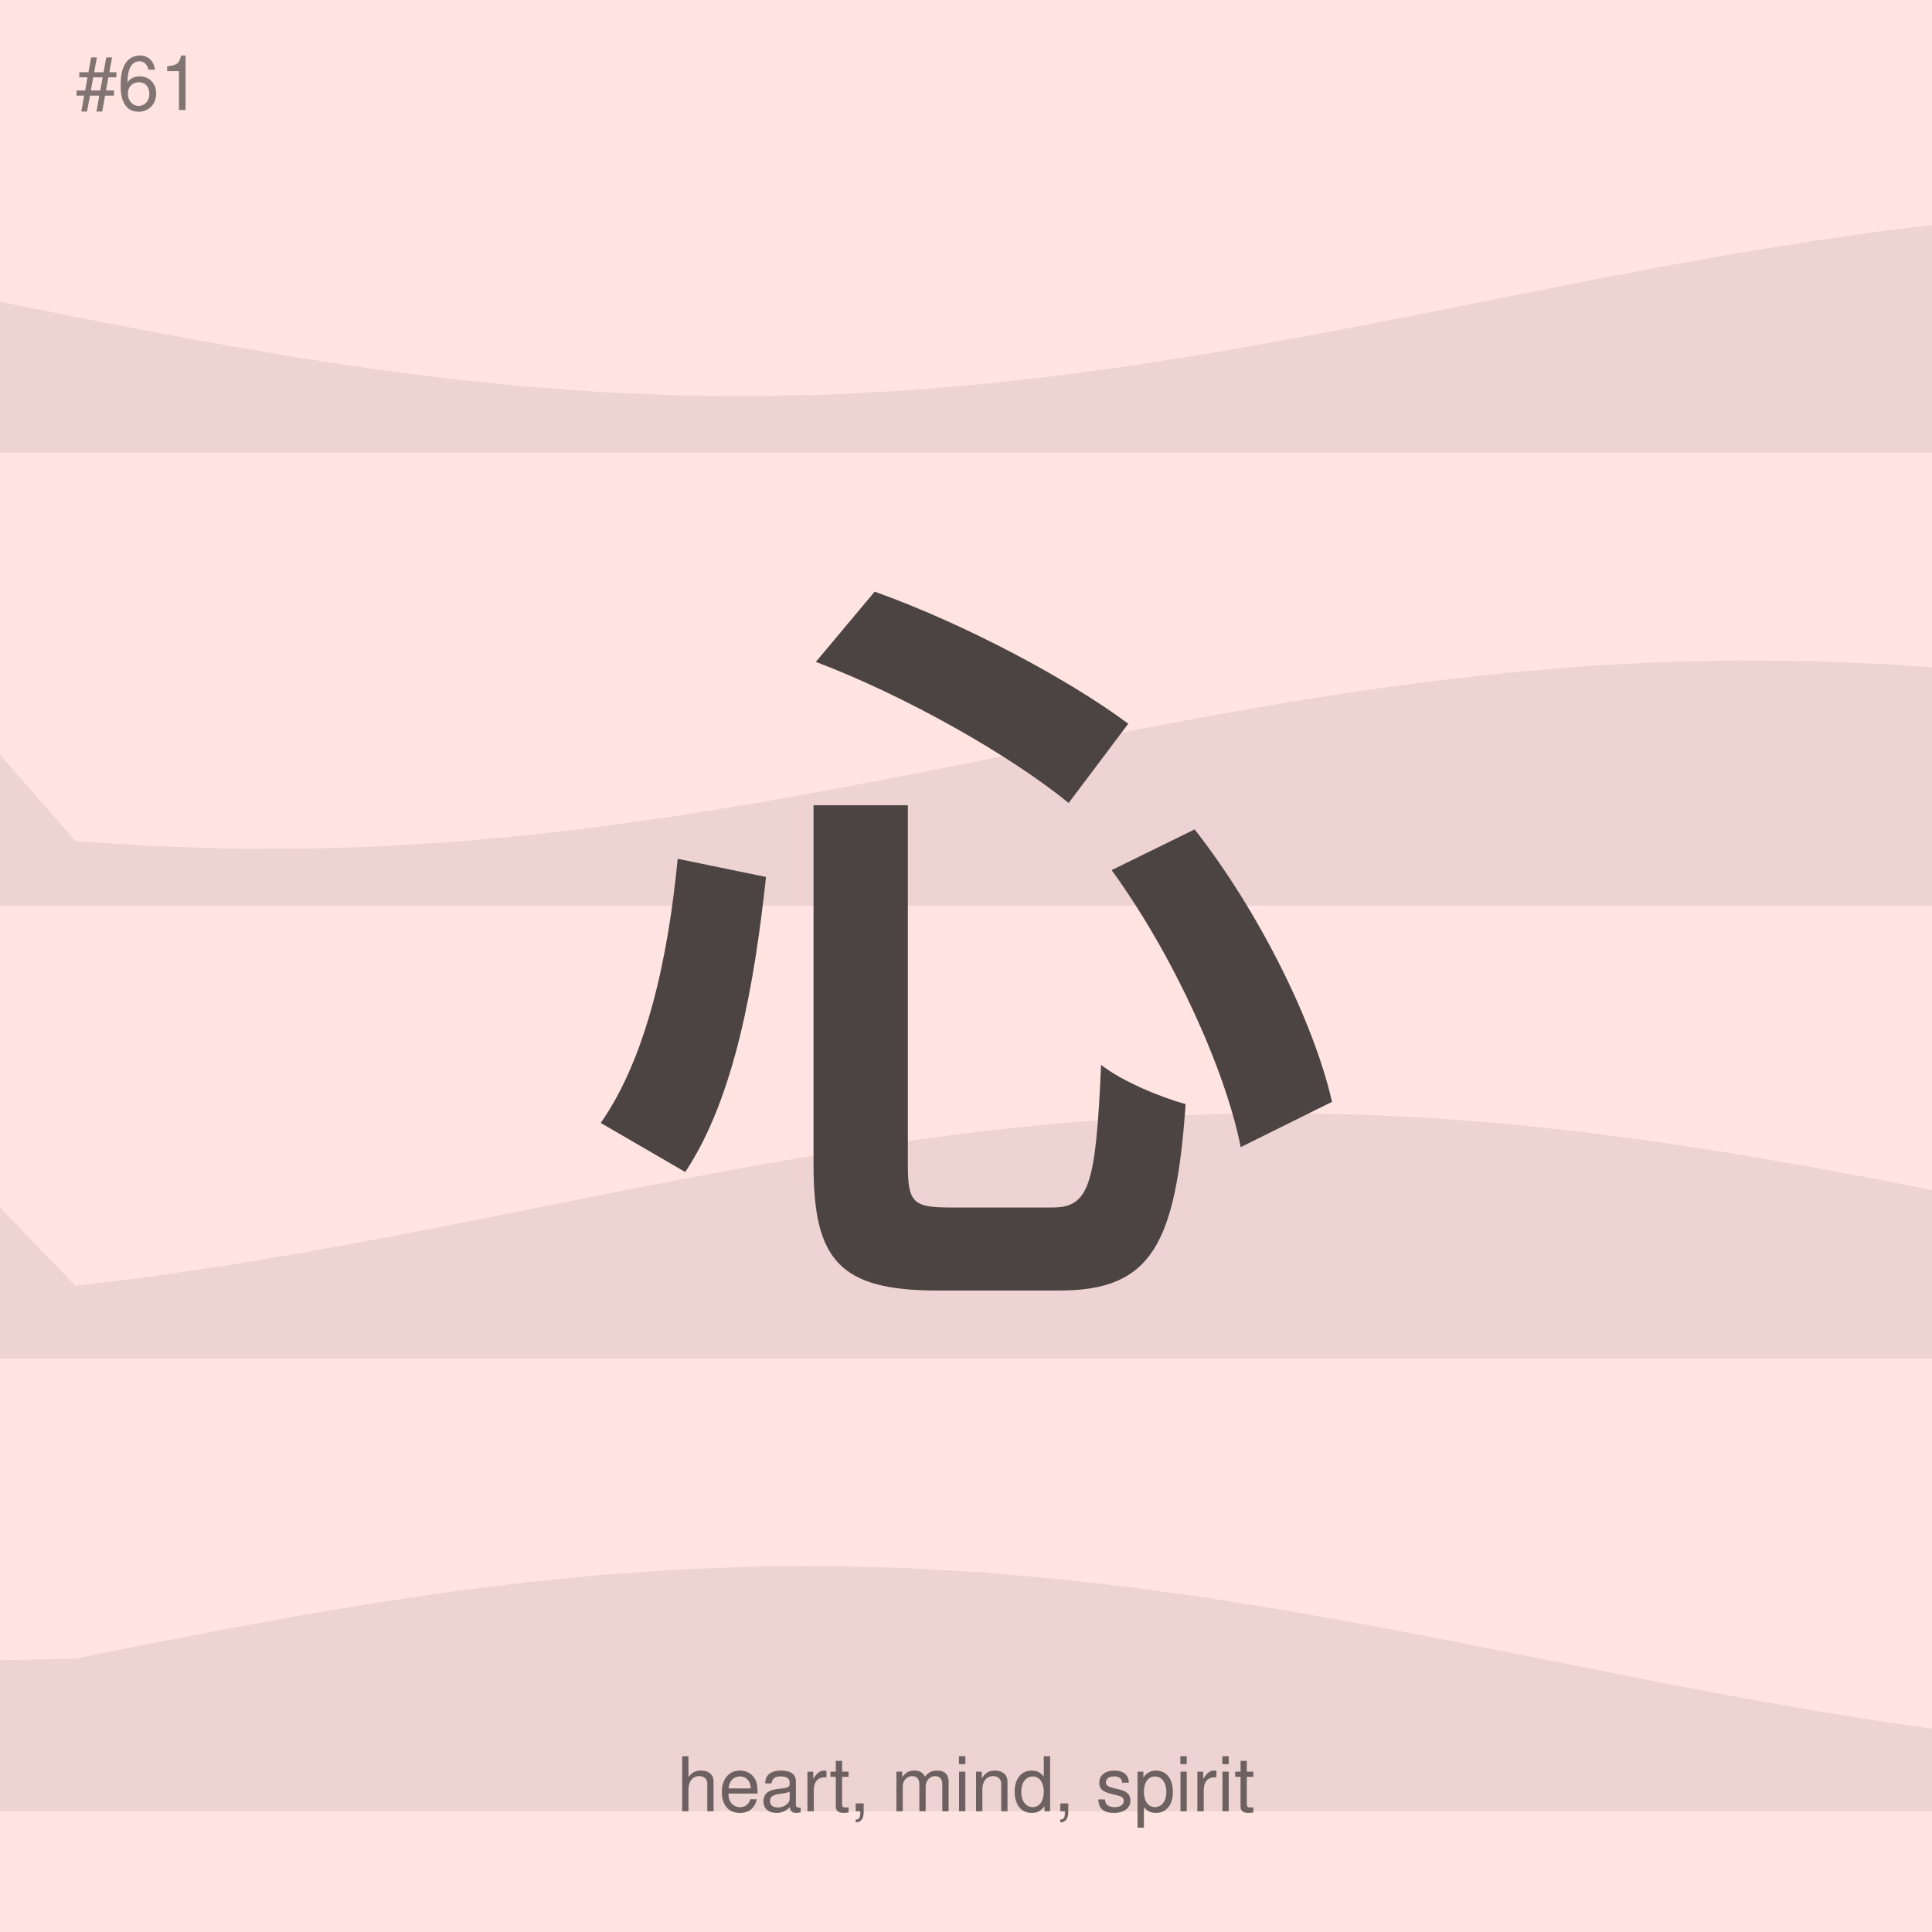
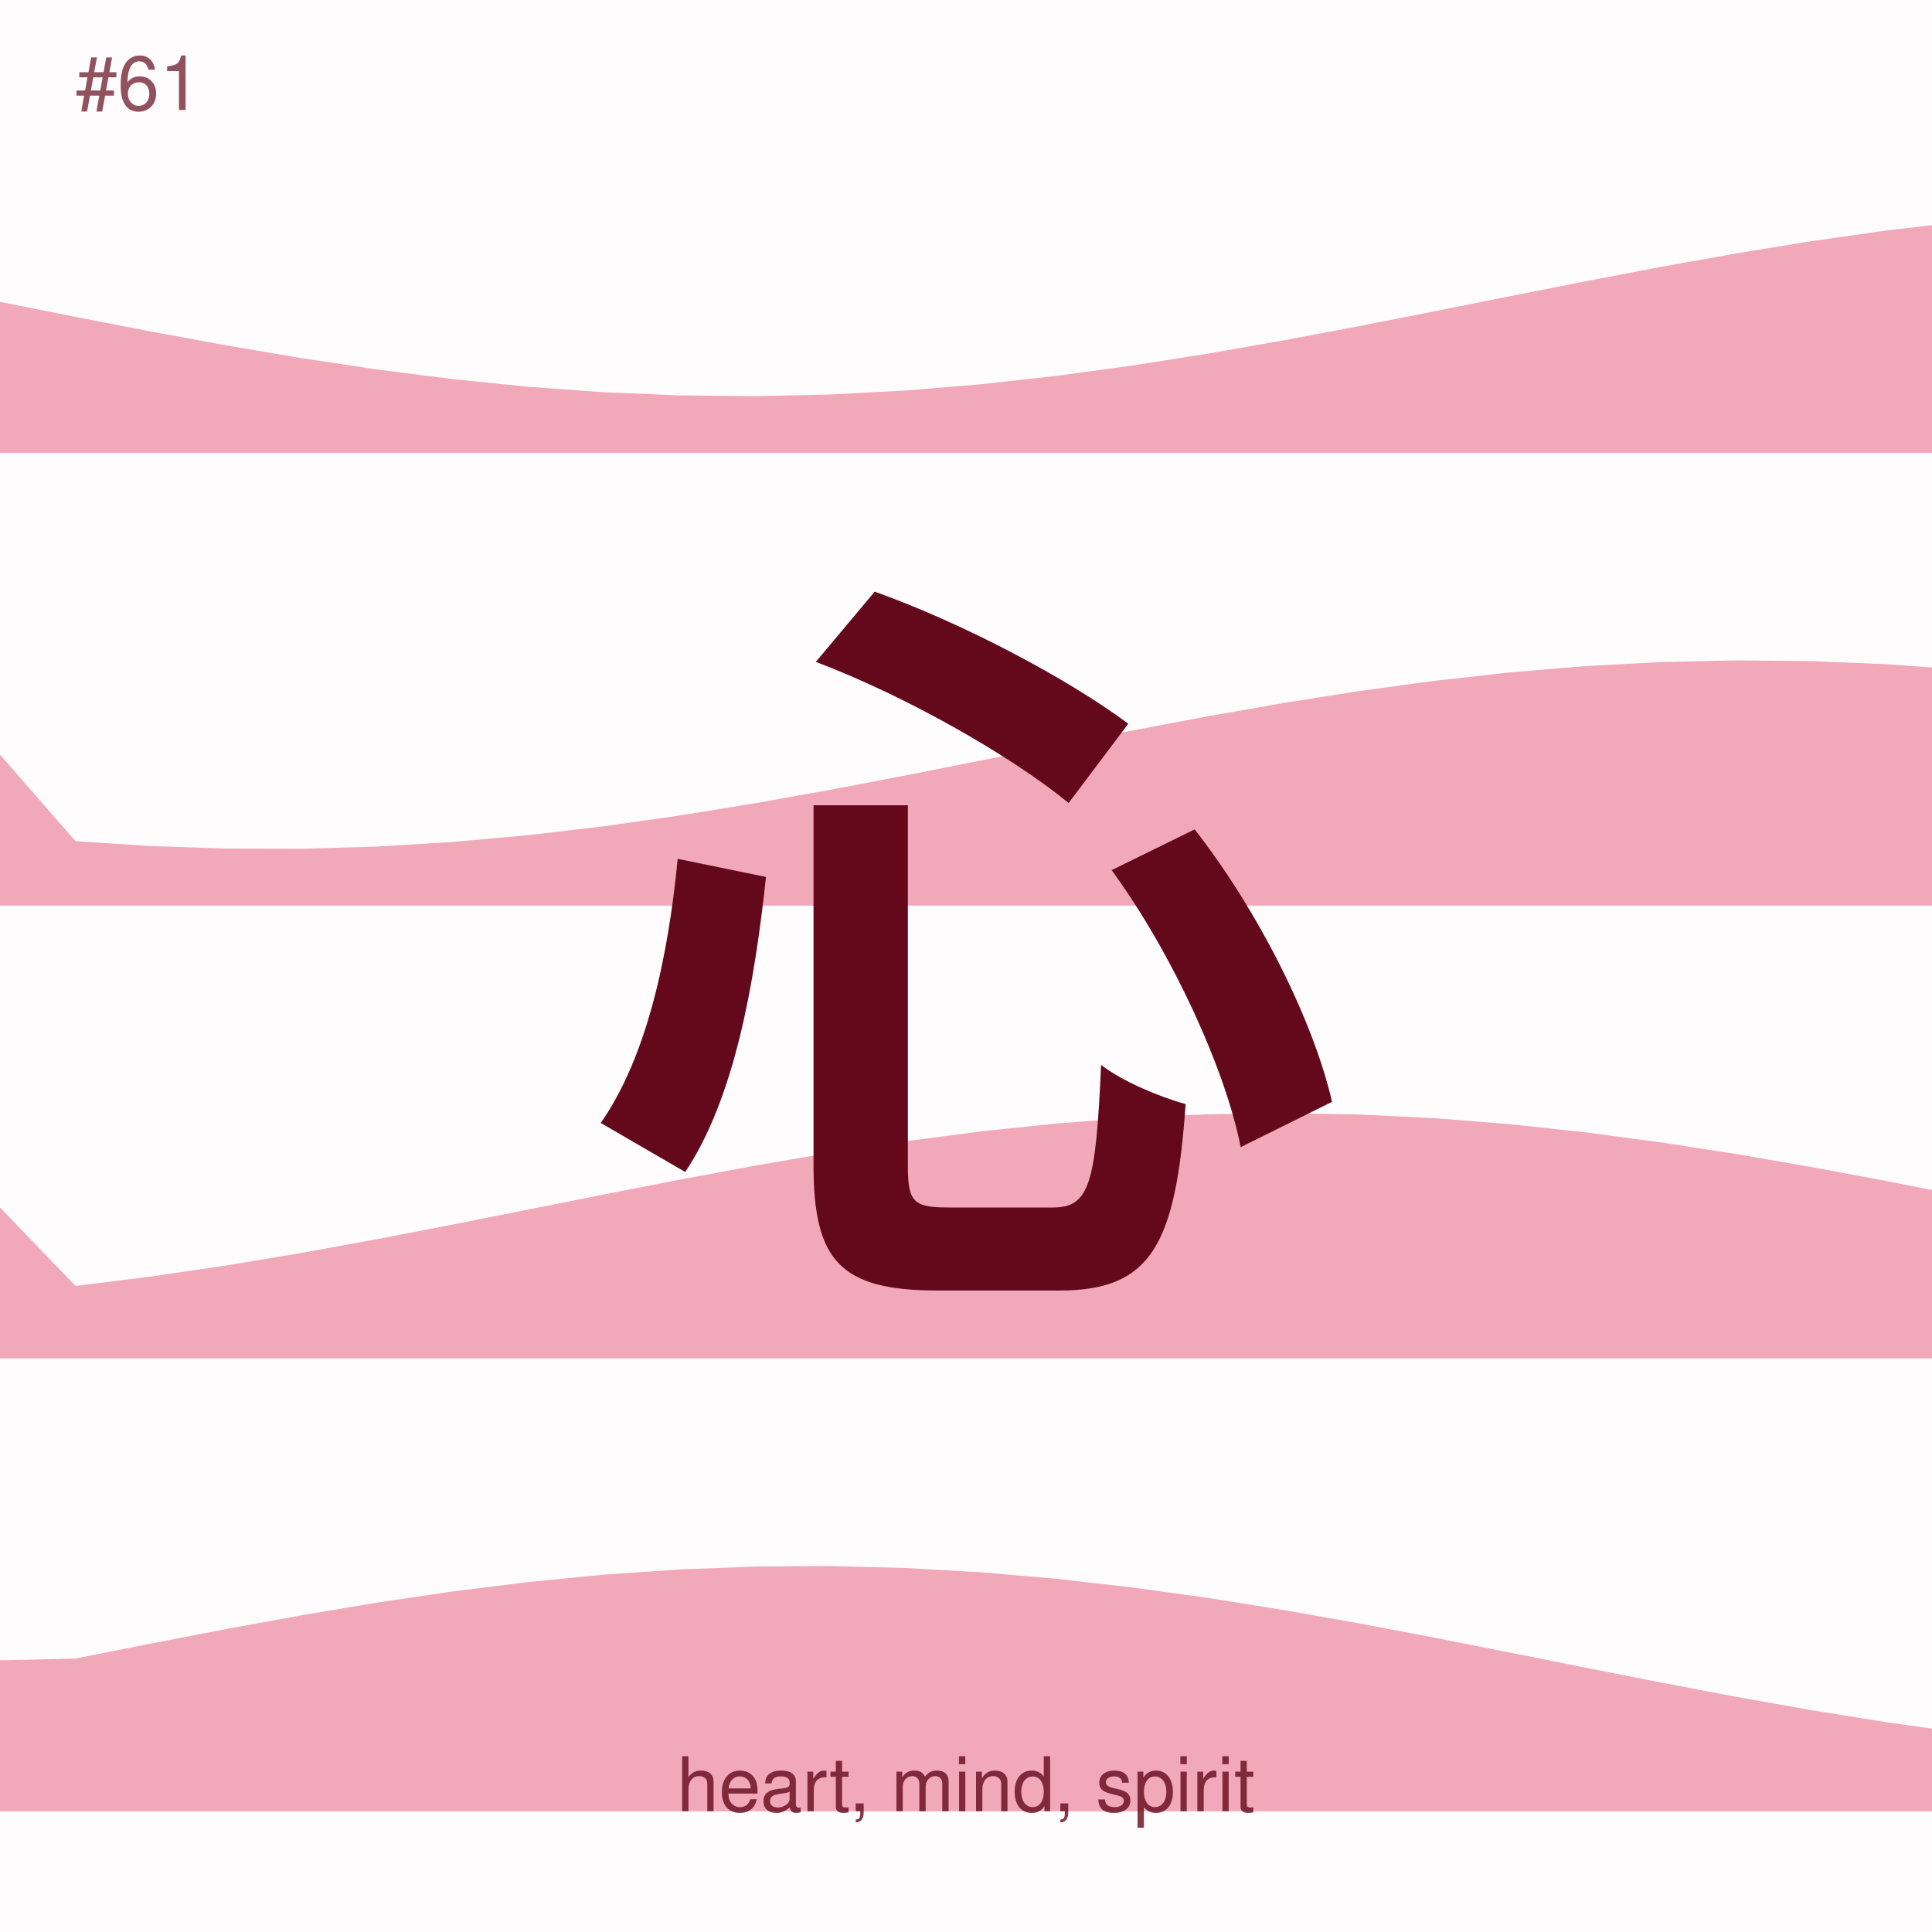
<svg xmlns="http://www.w3.org/2000/svg" width="512" height="512" viewBox="0 0 512 512">
  <defs>
    <style>
      .radical-text {
-         font-family: 'Hiragino Sans', 'Yu Gothic', 'Meiryo', 'Takao', 'IPAexGothic', 'IPAGothic', 'VL Gothic', 'Noto Sans CJK JP', serif;
+         font-family: 'Hiragino Sans', 'Yu Gothic', 'Meiryo', 'MS Gothic', 'SimSun', 'Takao', 'IPAexGothic', 'IPAGothic', 'VL Gothic', 'Noto Sans CJK JP', 'Arial Unicode MS', serif;
        font-size: 200px;
        text-anchor: middle;
        dominant-baseline: middle;
-         fill: #4c4443;
+         fill: #63091b;
        font-weight: bold;
      }
      .number-text {
        font-family: 'Helvetica', 'Arial', sans-serif;
        font-size: 20px;
        text-anchor: start;
        dominant-baseline: hanging;
-         fill: #4c4443;
+         fill: #63091b;
        opacity: 0.7;
        font-weight: normal;
      }
      .meaning-text {
        font-family: 'Helvetica', 'Arial', sans-serif;
        font-size: 20px;
        text-anchor: middle;
        dominant-baseline: baseline;
-         fill: #4c4443;
+         fill: #63091b;
        opacity: 0.8;
        font-weight: normal;
      }
    </style>
  </defs>
-   <rect width="512" height="512" fill="#FFE4E1" />
+   <rect width="512" height="512" fill="#fefcfd" />
  <g opacity="0.6">
-     <path d="M 0,80 L 20,83.983 L 40,87.864 L 60,91.544 L 80,94.93 L 100,97.934 L 120,100.48 L 140,102.503 L 160,103.95 L 180,104.786 L 200,104.989 L 220,104.554 L 240,103.491 L 260,101.828 L 280,99.608 L 300,96.887 L 320,93.734 L 340,90.23 L 360,86.465 L 380,82.535 L 400,78.541 L 420,74.583 L 440,70.764 L 460,67.181 L 480,63.925 L 500,61.08 L 520,58.718 L 512,120 L 0,120 Z" fill="#b29f9d" opacity="0.4" />
-     <path d="M 0,200 L 20,222.92 L 40,224.218 L 60,224.897 L 80,224.94 L 100,224.346 L 120,223.13 L 140,221.324 L 160,218.972 L 180,216.136 L 200,212.888 L 220,209.31 L 240,205.495 L 260,201.539 L 280,197.544 L 300,193.611 L 320,189.842 L 340,186.333 L 360,183.172 L 380,180.442 L 400,178.211 L 420,176.536 L 440,175.461 L 460,175.013 L 480,175.203 L 500,176.027 L 520,177.463 L 512,240 L 0,240 Z" fill="#b29f9d" opacity="0.4" />
-     <path d="M 0,320 L 20,340.785 L 40,338.306 L 60,335.359 L 80,332.021 L 100,328.375 L 120,324.515 L 140,320.54 L 160,316.551 L 180,312.65 L 200,308.937 L 220,305.507 L 240,302.446 L 260,299.835 L 280,297.738 L 300,296.21 L 320,295.29 L 340,295.001 L 360,295.35 L 380,296.33 L 400,297.914 L 420,300.062 L 440,302.719 L 460,305.818 L 480,309.28 L 500,313.015 L 520,316.928 L 512,360 L 0,360 Z" fill="#b29f9d" opacity="0.4" />
-     <path d="M 0,440 L 20,439.54 L 40,435.563 L 60,431.7 L 80,428.049 L 100,424.704 L 120,421.749 L 140,419.26 L 160,417.301 L 180,415.922 L 200,415.158 L 220,415.028 L 240,415.537 L 260,416.67 L 280,418.4 L 300,420.681 L 320,423.456 L 340,426.653 L 360,430.191 L 380,433.98 L 400,437.923 L 420,441.918 L 440,445.865 L 460,449.662 L 480,453.212 L 500,456.425 L 520,459.218 L 512,480 L 0,480 Z" fill="#b29f9d" opacity="0.4" />
+     <path d="M 0,80 L 20,83.983 L 40,87.864 L 60,91.544 L 80,94.93 L 100,97.934 L 120,100.48 L 140,102.503 L 160,103.95 L 180,104.786 L 200,104.989 L 220,104.554 L 240,103.491 L 260,101.828 L 280,99.608 L 300,96.887 L 320,93.734 L 340,90.23 L 360,86.465 L 380,82.535 L 400,78.541 L 420,74.583 L 440,70.764 L 460,67.181 L 480,63.925 L 500,61.08 L 520,58.718 L 512,120 L 0,120 Z" fill="#DC143C" opacity="0.6" />
+     <path d="M 0,200 L 20,222.92 L 40,224.218 L 60,224.897 L 80,224.94 L 100,224.346 L 120,223.13 L 140,221.324 L 160,218.972 L 180,216.136 L 200,212.888 L 220,209.31 L 240,205.495 L 260,201.539 L 280,197.544 L 300,193.611 L 320,189.842 L 340,186.333 L 360,183.172 L 380,180.442 L 400,178.211 L 420,176.536 L 440,175.461 L 460,175.013 L 480,175.203 L 500,176.027 L 520,177.463 L 512,240 L 0,240 Z" fill="#DC143C" opacity="0.6" />
+     <path d="M 0,320 L 20,340.785 L 40,338.306 L 60,335.359 L 80,332.021 L 100,328.375 L 120,324.515 L 140,320.54 L 160,316.551 L 180,312.65 L 200,308.937 L 220,305.507 L 240,302.446 L 260,299.835 L 280,297.738 L 300,296.21 L 320,295.29 L 340,295.001 L 360,295.35 L 380,296.33 L 400,297.914 L 420,300.062 L 440,302.719 L 460,305.818 L 480,309.28 L 500,313.015 L 520,316.928 L 512,360 L 0,360 Z" fill="#DC143C" opacity="0.6" />
+     <path d="M 0,440 L 20,439.54 L 40,435.563 L 60,431.7 L 80,428.049 L 100,424.704 L 120,421.749 L 140,419.26 L 160,417.301 L 180,415.922 L 200,415.158 L 220,415.028 L 240,415.537 L 260,416.67 L 280,418.4 L 300,420.681 L 320,423.456 L 340,426.653 L 360,430.191 L 380,433.98 L 400,437.923 L 420,441.918 L 440,445.865 L 460,449.662 L 480,453.212 L 500,456.425 L 520,459.218 L 512,480 L 0,480 Z" fill="#DC143C" opacity="0.6" />
  </g>
  <text x="256" y="256" class="radical-text">心</text>
  <text x="20" y="20" class="number-text">#61</text>
  <text x="256" y="480" class="meaning-text">heart, mind, spirit</text>
</svg>
